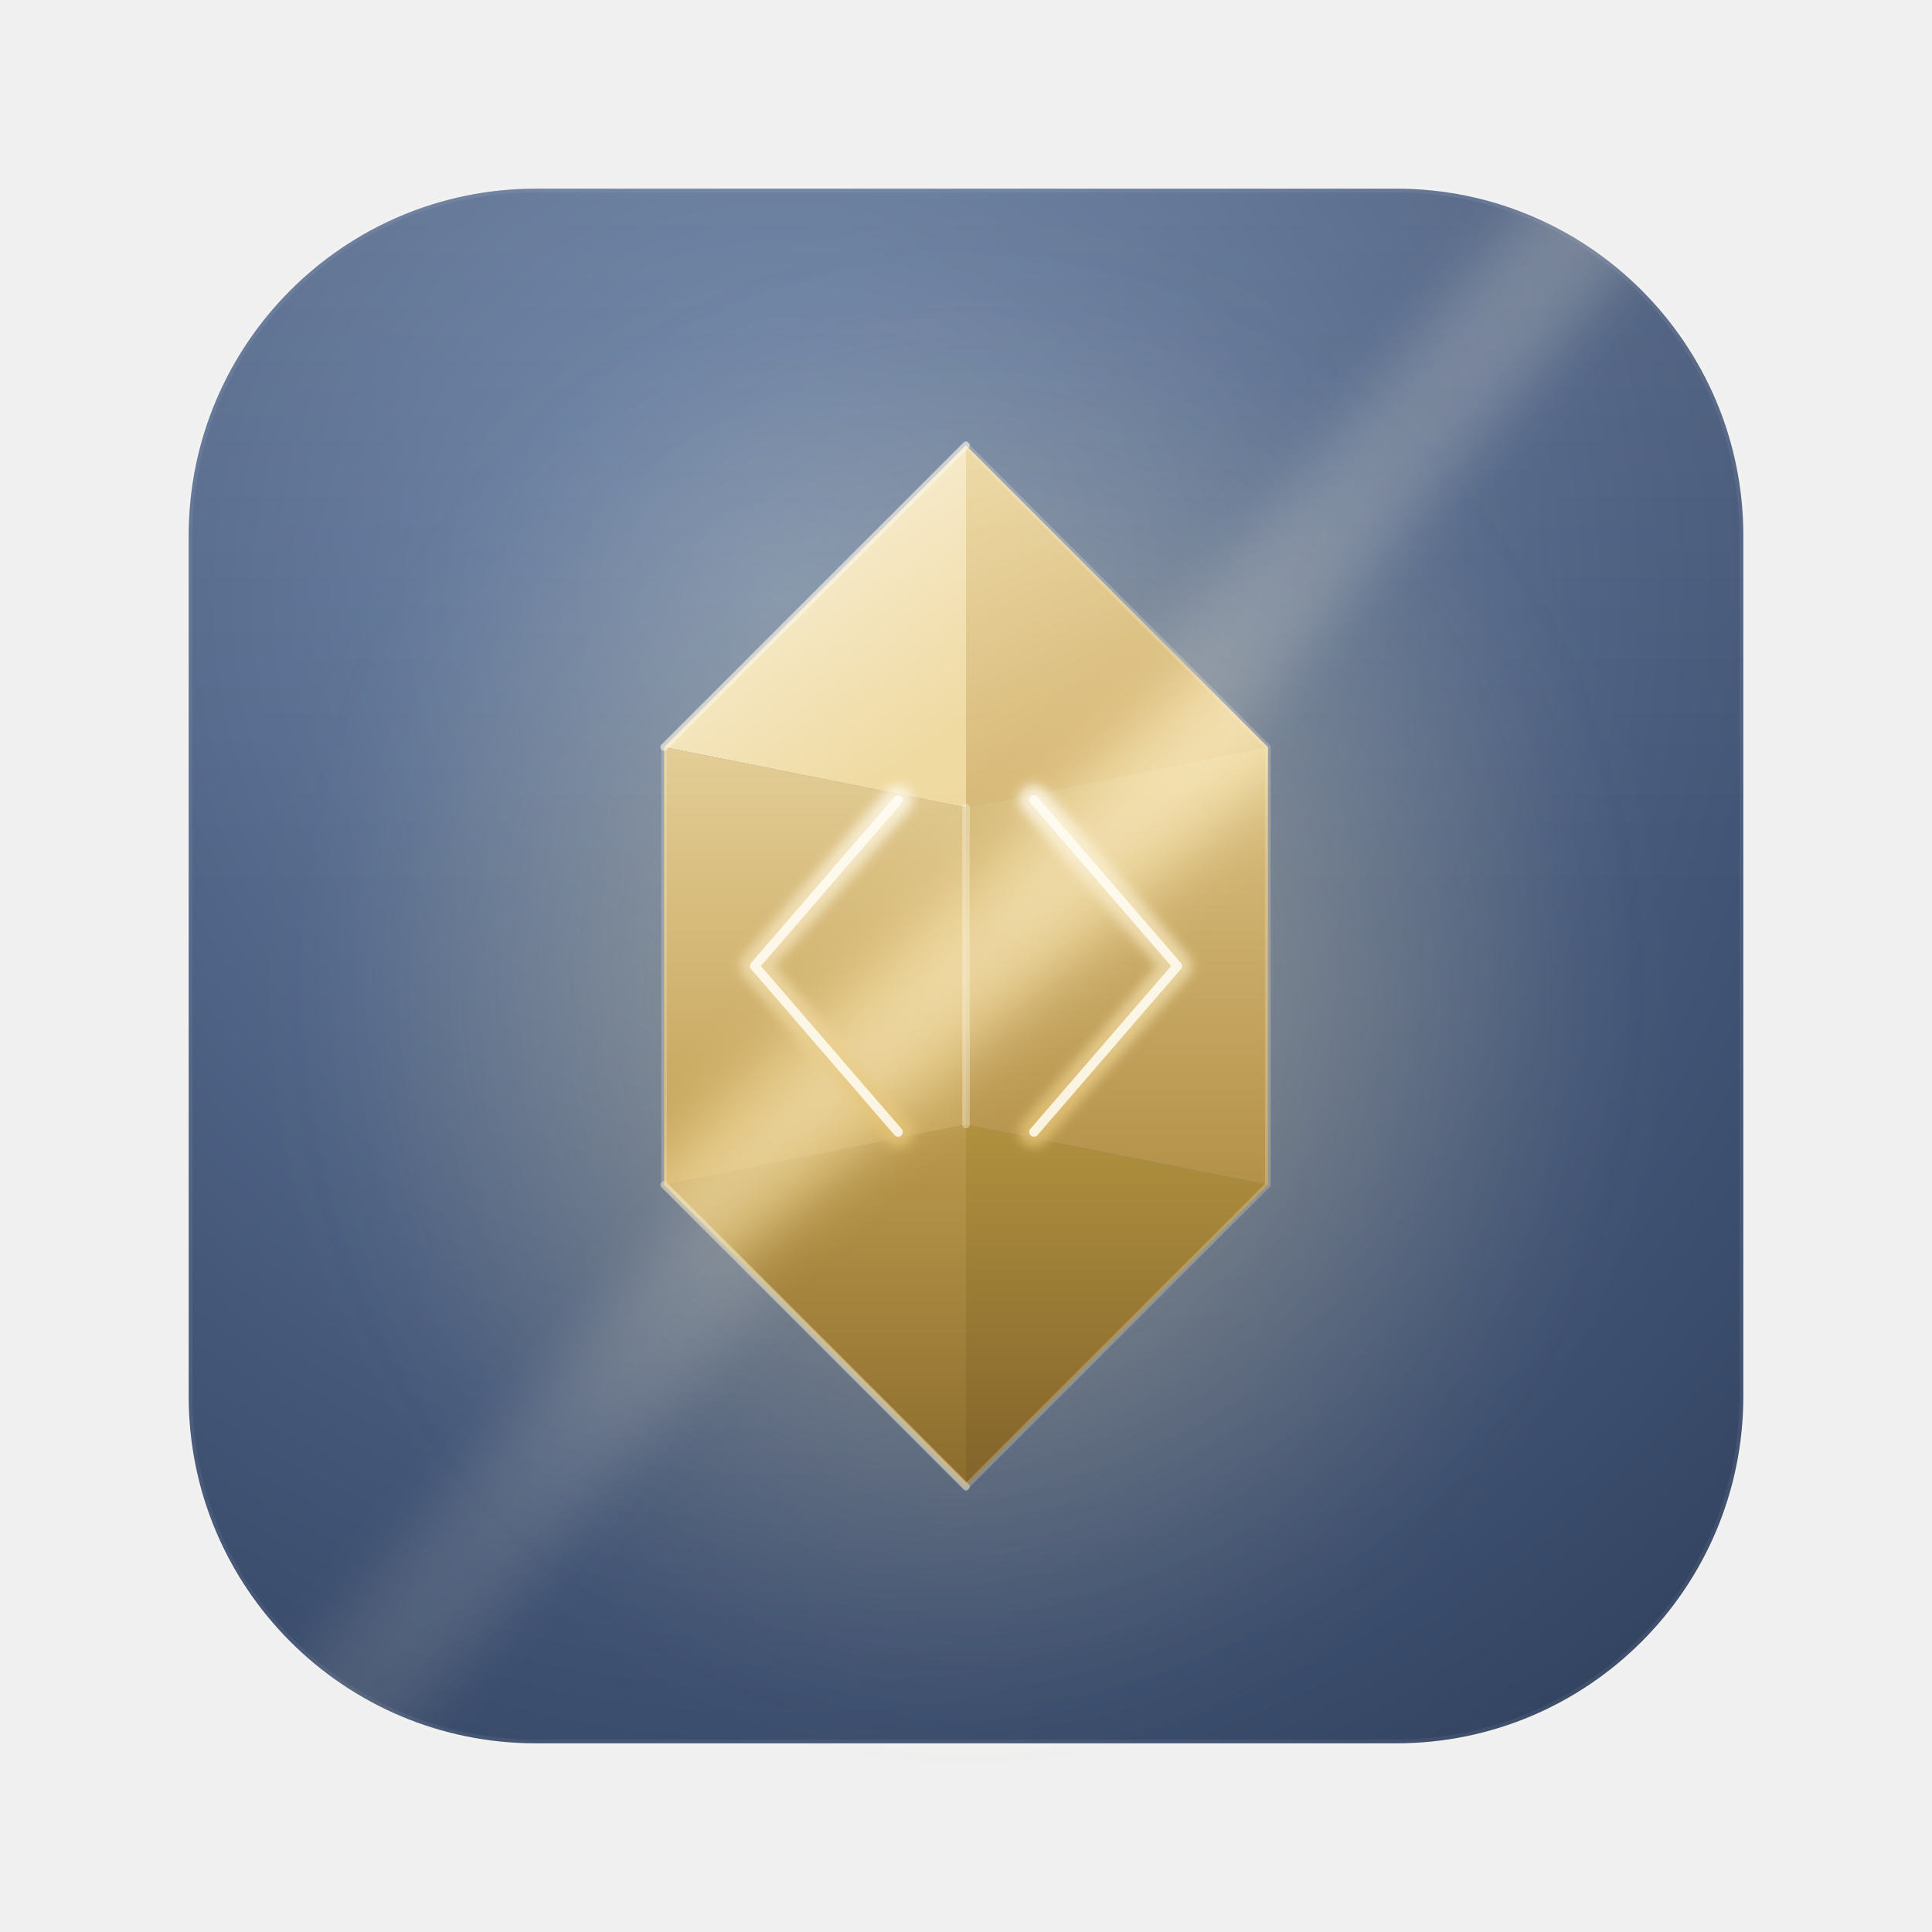
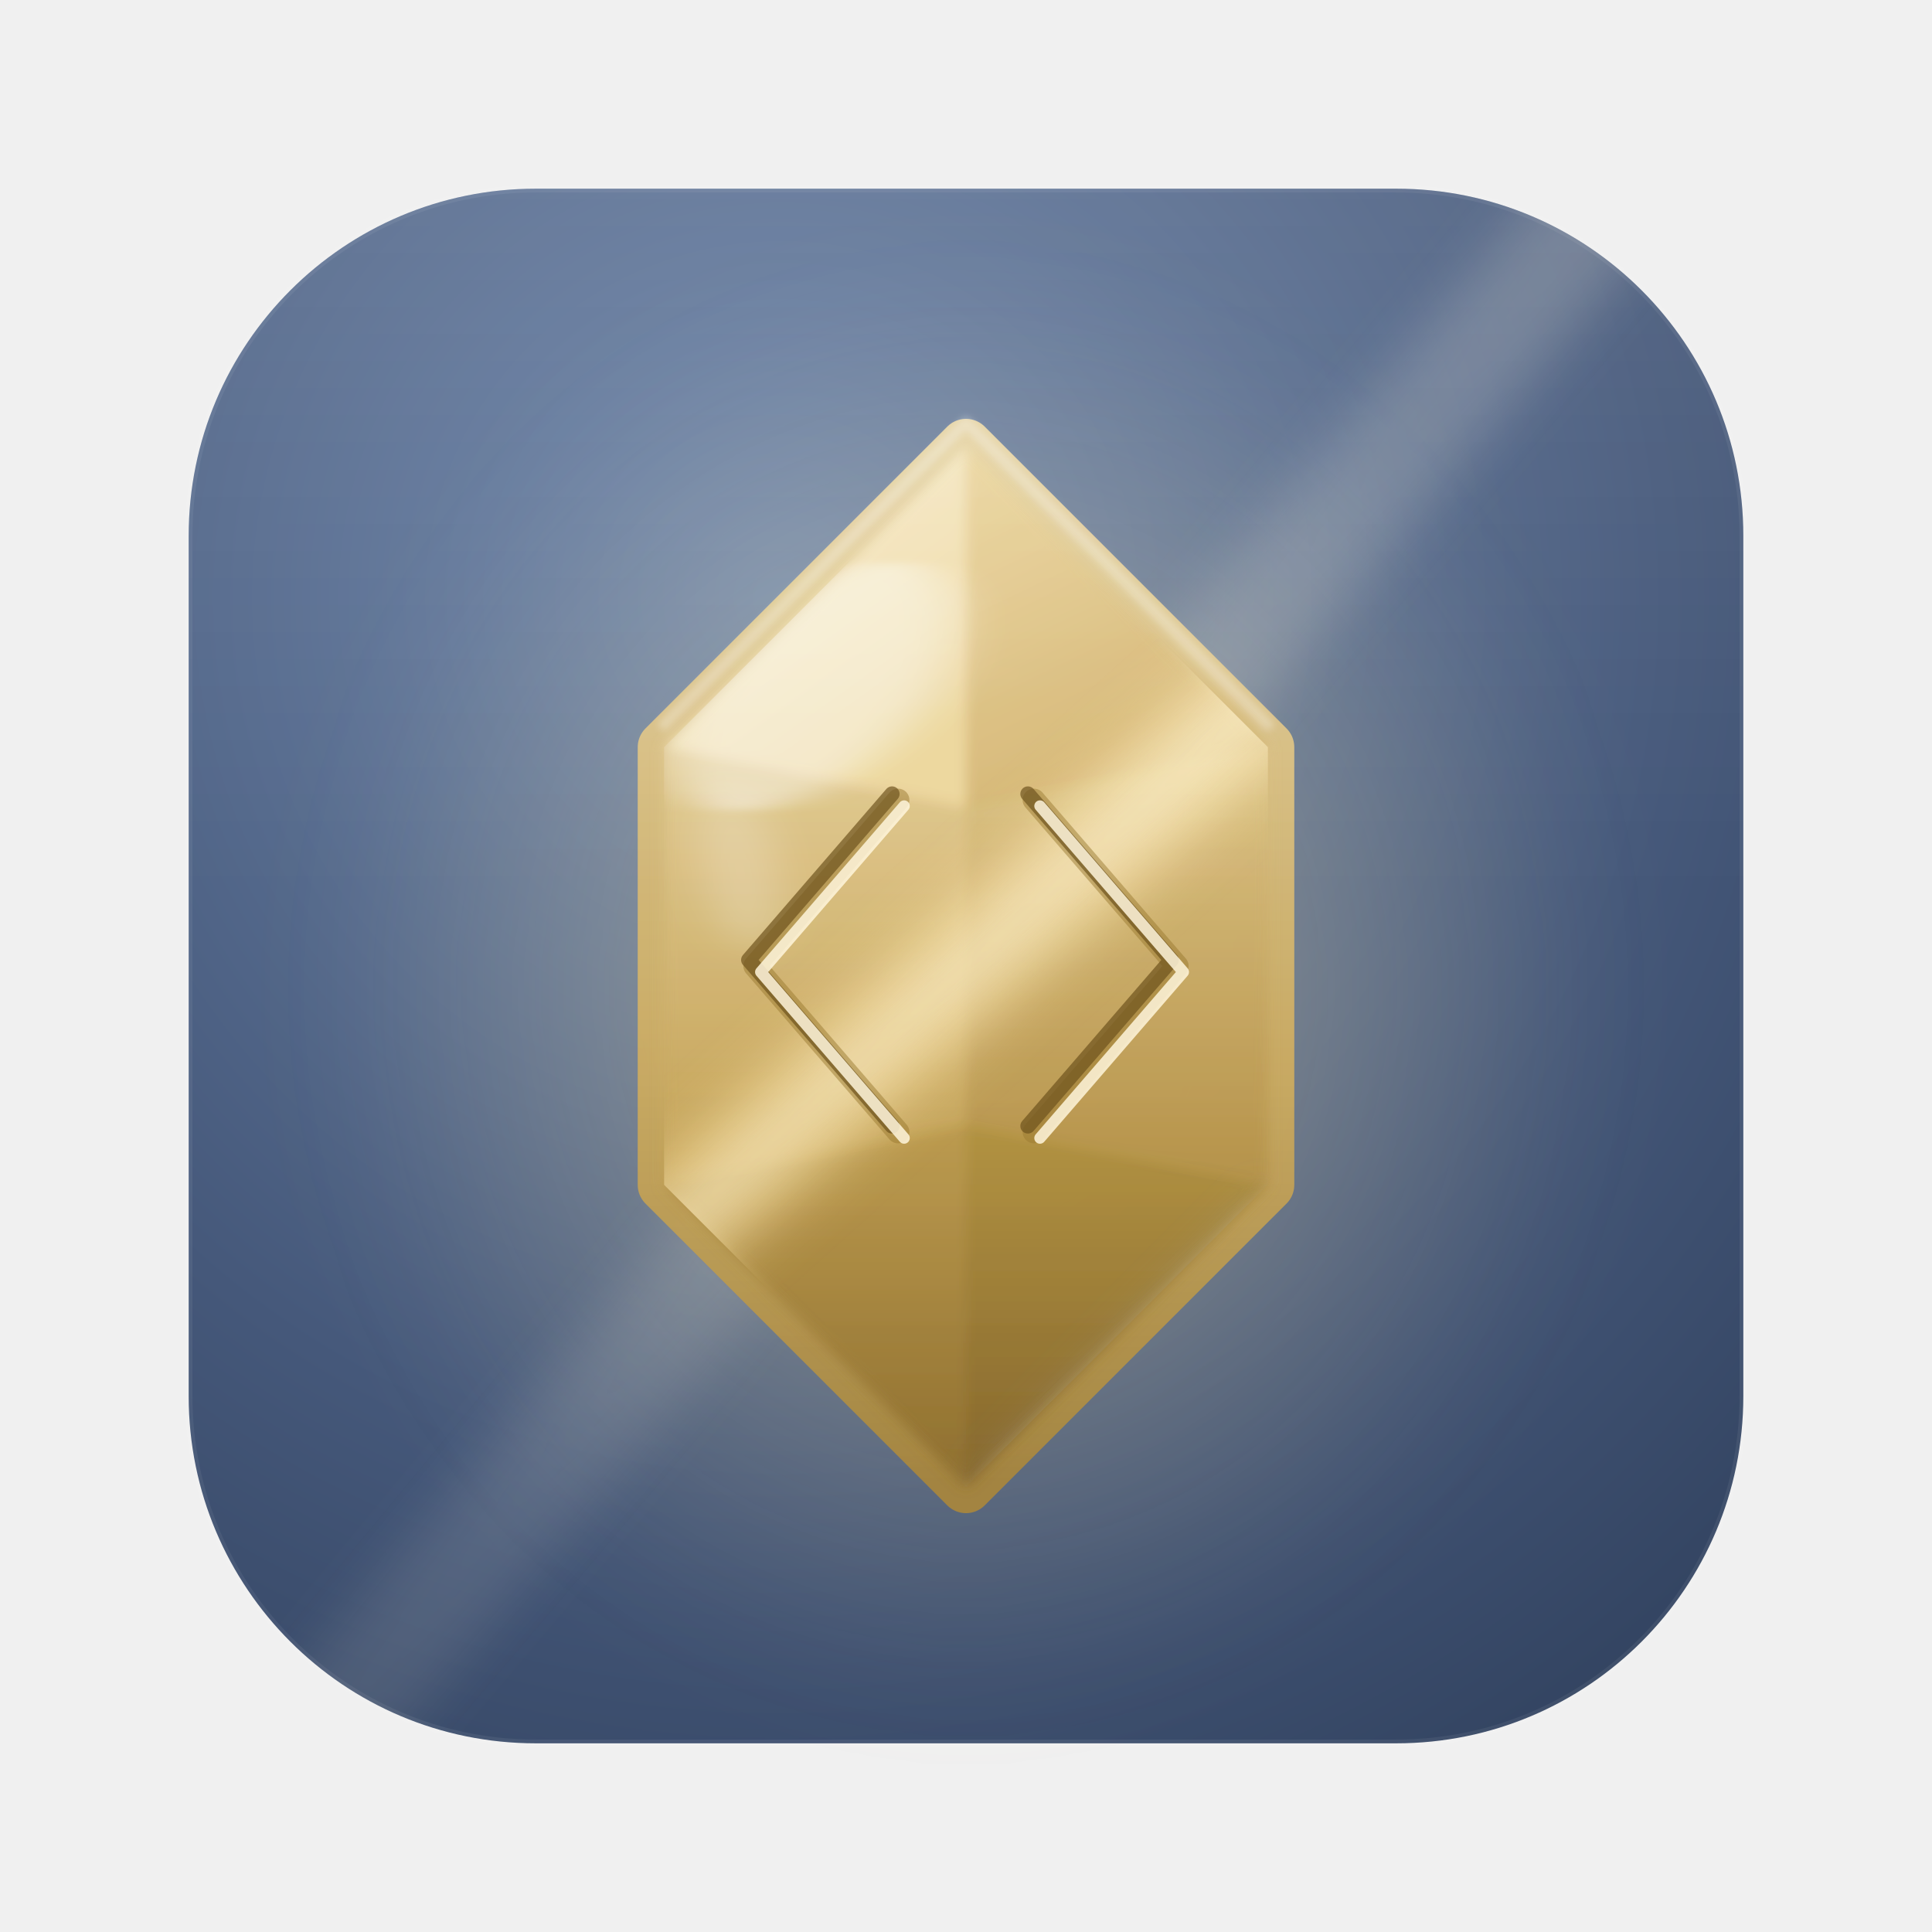
<svg xmlns="http://www.w3.org/2000/svg" viewBox="0 0 512 512">
  <defs>
    <radialGradient id="s4-bg" cx="0.38" cy="0.26" r="1.05">
      <stop offset="0" stop-color="#6E86AB" />
      <stop offset="0.55" stop-color="#45587A" />
      <stop offset="1" stop-color="#2A3A55" />
    </radialGradient>
    <linearGradient id="s4-gloss" x1="0" y1="0" x2="0" y2="1">
      <stop offset="0" stop-color="#FFFFFF" stop-opacity="0.10" />
      <stop offset="0.45" stop-color="#FFFFFF" stop-opacity="0" />
    </linearGradient>
    <radialGradient id="s4-innerGlow" cx="0.5" cy="0.5" r="0.5">
      <stop offset="0" stop-color="#EFD9A0" stop-opacity="0.45" />
      <stop offset="1" stop-color="#EFD9A0" stop-opacity="0" />
    </radialGradient>
+     <linearGradient id="s4-glassBase" x1="0" y1="0" x2="0" y2="1">
+       <stop offset="0" stop-color="#EED9A4" />
+       <stop offset="0.6" stop-color="#CFAD5F" />
+       <stop offset="1" stop-color="#A9873C" />
+     </linearGradient>
    <linearGradient id="s4-topL" x1="0" y1="0" x2="0.6" y2="1">
      <stop offset="0" stop-color="#FBF5E3" />
      <stop offset="1" stop-color="#EFD9A0" />
    </linearGradient>
    <linearGradient id="s4-topR" x1="0" y1="0" x2="0.4" y2="1">
      <stop offset="0" stop-color="#EDD8A2" />
      <stop offset="1" stop-color="#D3B370" />
    </linearGradient>
    <linearGradient id="s4-bodyL" x1="0" y1="0" x2="0" y2="1">
      <stop offset="0" stop-color="#E3CC94" />
      <stop offset="1" stop-color="#C2A054" />
    </linearGradient>
    <linearGradient id="s4-bodyR" x1="0" y1="0" x2="0" y2="1">
      <stop offset="0" stop-color="#DCC284" />
      <stop offset="1" stop-color="#B49148" />
    </linearGradient>
    <linearGradient id="s4-botL" x1="0" y1="0" x2="0" y2="1">
      <stop offset="0" stop-color="#BB9A4E" />
      <stop offset="1" stop-color="#8C6C2C" />
    </linearGradient>
    <linearGradient id="s4-botR" x1="0" y1="0" x2="0" y2="1">
      <stop offset="0" stop-color="#B0913F" />
      <stop offset="1" stop-color="#82632A" />
    </linearGradient>
    <linearGradient id="s4-beamOut" x1="1" y1="0" x2="0" y2="1">
      <stop offset="0" stop-color="#F8F2E0" stop-opacity="0.22" />
      <stop offset="1" stop-color="#F8F2E0" stop-opacity="0.08" />
    </linearGradient>
    <linearGradient id="s4-beamIn" x1="1" y1="0" x2="0" y2="1">
      <stop offset="0" stop-color="#FFF3D0" stop-opacity="0.8" />
      <stop offset="1" stop-color="#F0CE7E" stop-opacity="0.45" />
    </linearGradient>
    <clipPath id="s4-tile">
      <rect x="50" y="50" width="412" height="412" rx="92" />
    </clipPath>
    <clipPath id="s4-crystal">
      <polygon points="256,118 336,198 336,314 256,394 176,314 176,198" />
    </clipPath>
    <filter id="s4-soft" x="-60%" y="-60%" width="220%" height="220%">
      <feGaussianBlur stdDeviation="14" />
    </filter>
    <filter id="s4-soft2" x="-60%" y="-60%" width="220%" height="220%">
      <feGaussianBlur stdDeviation="5" />
    </filter>
    <filter id="s4-beamBlur" x="-60%" y="-60%" width="220%" height="220%">
      <feGaussianBlur stdDeviation="7" />
    </filter>
-     <linearGradient id="s4-chev" x1="0" y1="0" x2="0" y2="1">
-       <stop offset="0" stop-color="#FFF9E8" />
-       <stop offset="1" stop-color="#E3C273" />
-     </linearGradient>
-     <filter id="s4-glint" x="-60%" y="-60%" width="220%" height="220%">
-       <feGaussianBlur stdDeviation="1.4" />
+     <filter id="s4-melt" x="-20%" y="-20%" width="140%" height="140%">
+       <feGaussianBlur stdDeviation="1.6" />
+     </filter>
+     <filter id="s4-rim" x="-40%" y="-40%" width="180%" height="180%">
+       <feGaussianBlur stdDeviation="1" />
    </filter>
  </defs>
  <rect x="50" y="50" width="412" height="412" rx="92" fill="url(#s4-bg)" />
  <rect x="50" y="50" width="412" height="412" rx="92" fill="none" stroke="#FFFFFF" stroke-opacity="0.06" stroke-width="2" />
  <ellipse cx="256" cy="262" rx="170" ry="190" fill="url(#s4-innerGlow)" filter="url(#s4-soft)" />
  <g clip-path="url(#s4-tile)">
    <polygon points="486.1,4.4 48.9,526.8 25.9,507.6 463.1,-14.8" fill="url(#s4-beamOut)" filter="url(#s4-beamBlur)" />
  </g>
  <g>
-     <polygon points="256,118 176,198 256,214" fill="url(#s4-topL)" />
-     <polygon points="256,118 336,198 256,214" fill="url(#s4-topR)" />
-     <polygon points="176,198 256,214 256,298 176,314" fill="url(#s4-bodyL)" />
-     <polygon points="336,198 256,214 256,298 336,314" fill="url(#s4-bodyR)" />
-     <polygon points="176,314 256,298 256,394" fill="url(#s4-botL)" />
-     <polygon points="336,314 256,298 256,394" fill="url(#s4-botR)" />
+     <polygon points="256,118 336,198 336,314 256,394 176,314 176,198" fill="url(#s4-glassBase)" stroke="url(#s4-glassBase)" stroke-width="14" stroke-linejoin="round" opacity="0.92" />
+     <g filter="url(#s4-melt)" opacity="0.9">
+       <polygon points="256,118 176,198 256,214" fill="url(#s4-topL)" />
+       <polygon points="256,118 336,198 256,214" fill="url(#s4-topR)" />
+       <polygon points="176,198 256,214 256,298 176,314" fill="url(#s4-bodyL)" />
+       <polygon points="336,198 256,214 256,298 336,314" fill="url(#s4-bodyR)" />
+       <polygon points="176,314 256,298 256,394" fill="url(#s4-botL)" />
+       <polygon points="336,314 256,298 256,394" fill="url(#s4-botR)" />
+     </g>
+     <g clip-path="url(#s4-crystal)">
+       <polygon points="336,220 336,314 256,394 300,394 336,350" fill="#9FB6D9" opacity="0.2" filter="url(#s4-soft2)" />
+     </g>
+     <g clip-path="url(#s4-crystal)">
+       <ellipse cx="216" cy="182" rx="44" ry="24" transform="rotate(-38 216 182)" fill="#FFFFFF" opacity="0.4" filter="url(#s4-soft2)" />
+       <ellipse cx="196" cy="230" rx="10" ry="22" transform="rotate(-12 196 230)" fill="#FFFFFF" opacity="0.22" filter="url(#s4-soft2)" />
+     </g>
  </g>
  <g clip-path="url(#s4-crystal)">
    <g transform="rotate(8 256 256)">
-       <polygon points="433.8,71.6 105.8,463.6 78.2,440.4 406.2,48.4" fill="url(#s4-beamIn)" filter="url(#s4-beamBlur)" />
-       <line x1="420" y1="60" x2="92" y2="452" stroke="#FFFBEA" stroke-width="5" stroke-linecap="round" opacity="0.55" filter="url(#s4-beamBlur)" />
+       <polygon points="486.1,4.4 48.9,526.8 25.9,507.6 463.1,-14.8" fill="url(#s4-beamIn)" filter="url(#s4-beamBlur)" />
+       <line x1="420" y1="60" x2="92" y2="452" stroke="#FFFBEA" stroke-width="6" stroke-linecap="round" opacity="0.7" filter="url(#s4-beamBlur)" />
    </g>
  </g>
  <g fill="none" stroke-linecap="round" stroke-linejoin="round">
-     <polyline points="238,212 200,256 238,300" stroke="url(#s4-chev)" stroke-width="8" opacity="0.8" filter="url(#s4-glint)" />
-     <polyline points="238,212 200,256 238,300" stroke="#FFFDF4" stroke-width="2.5" opacity="0.85" />
-     <polyline points="274,212 312,256 274,300" stroke="url(#s4-chev)" stroke-width="8" opacity="0.8" filter="url(#s4-glint)" />
-     <polyline points="274,212 312,256 274,300" stroke="#FFFDF4" stroke-width="2.5" opacity="0.85" />
+     <g>
+       <polyline points="238,212 200,256 238,300" stroke="#9A7930" stroke-width="6" opacity="0.5" />
+       <polyline points="238,212 200,256 238,300" stroke="#6E521C" stroke-width="4" opacity="0.7" transform="translate(-1.6,-1.6)" />
+       <polyline points="238,212 200,256 238,300" stroke="#FFF6DC" stroke-width="3" opacity="0.85" transform="translate(1.6,1.6)" />
+     </g>
+     <g>
+       <polyline points="274,212 312,256 274,300" stroke="#9A7930" stroke-width="6" opacity="0.5" />
+       <polyline points="274,212 312,256 274,300" stroke="#6E521C" stroke-width="4" opacity="0.7" transform="translate(-1.6,-1.6)" />
+       <polyline points="274,212 312,256 274,300" stroke="#FFF6DC" stroke-width="3" opacity="0.85" transform="translate(1.6,1.6)" />
+     </g>
  </g>
-   <line x1="256" y1="214" x2="256" y2="298" stroke="#FDF8E9" stroke-opacity="0.35" stroke-width="2" stroke-linecap="round" />
-   <line x1="256" y1="118" x2="176" y2="198" stroke="#FDF8E9" stroke-opacity="0.55" stroke-width="2" stroke-linecap="round" />
-   <line x1="176" y1="314" x2="256" y2="394" stroke="#F3E7C2" stroke-opacity="0.45" stroke-width="2" stroke-linecap="round" />
-   <polygon points="256,118 336,198 336,314 256,394 176,314 176,198" fill="none" stroke="#FBF3DC" stroke-opacity="0.25" stroke-width="1.5" />
+   <polyline points="176,198 256,118 336,198" fill="none" stroke="#FFFFFF" stroke-opacity="0.3" stroke-width="3" stroke-linecap="round" stroke-linejoin="round" transform="translate(0,-6)" filter="url(#s4-rim)" />
  <rect x="50" y="50" width="412" height="412" rx="92" fill="url(#s4-gloss)" />
</svg>
